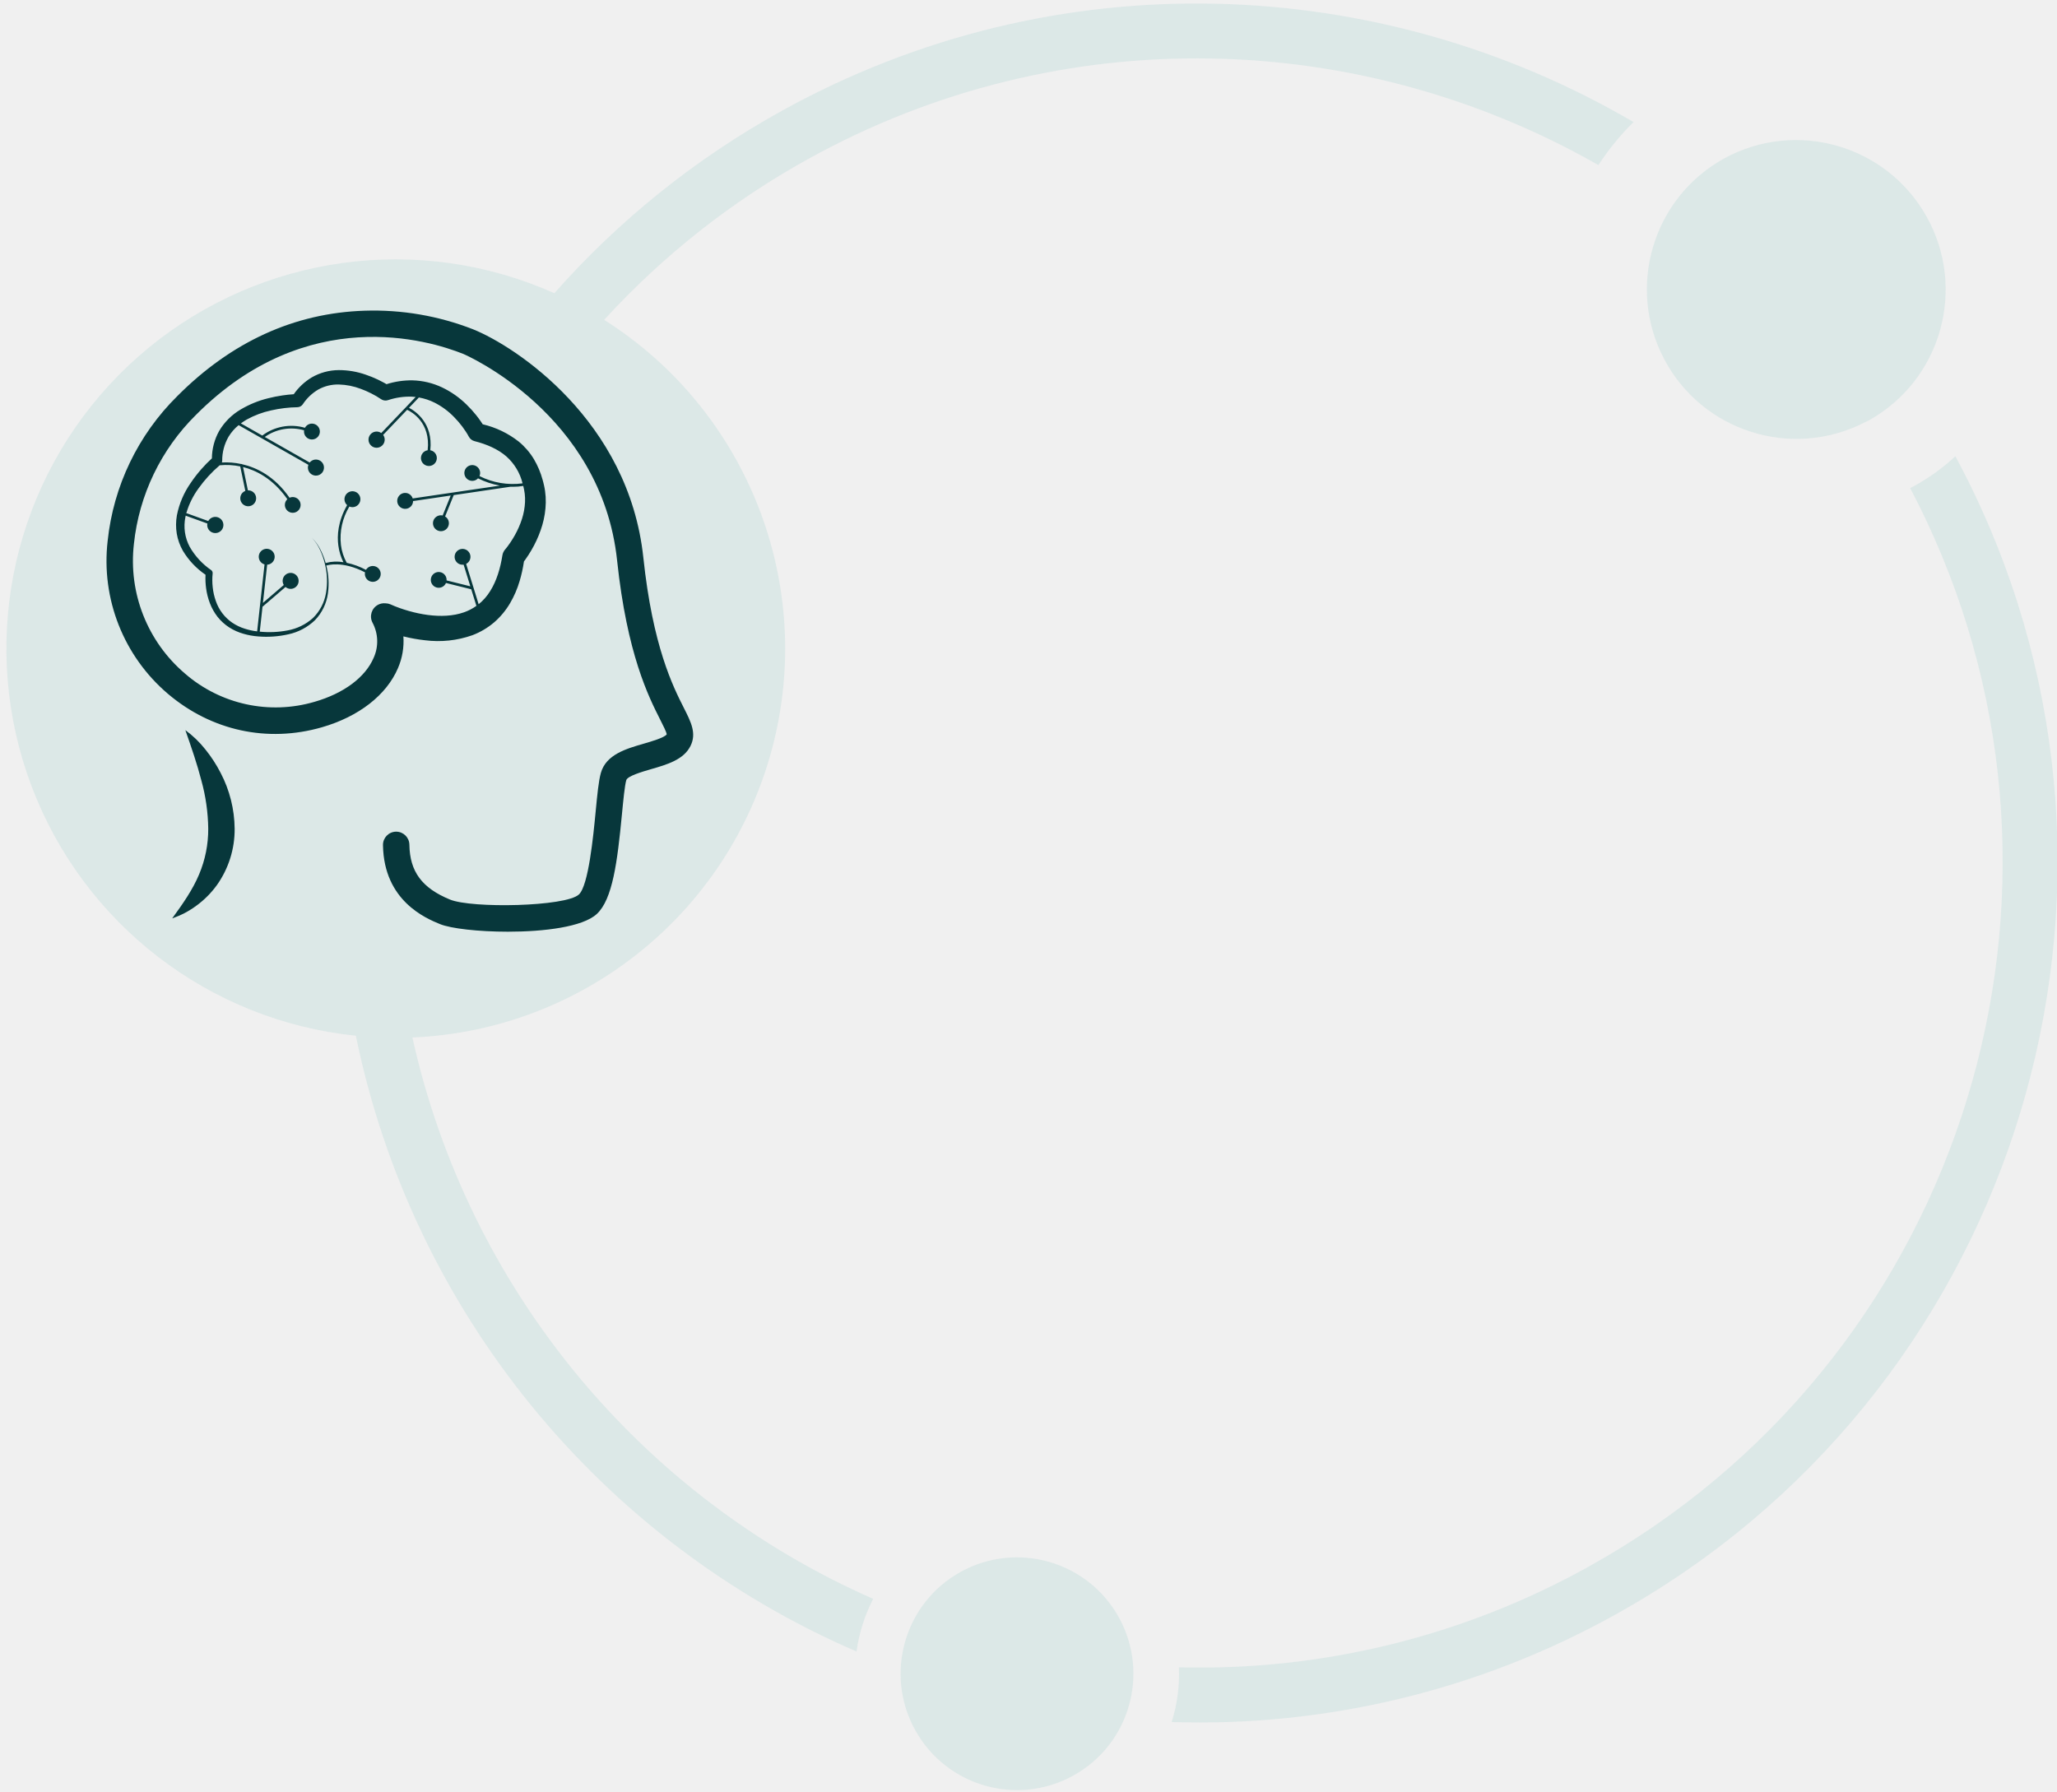
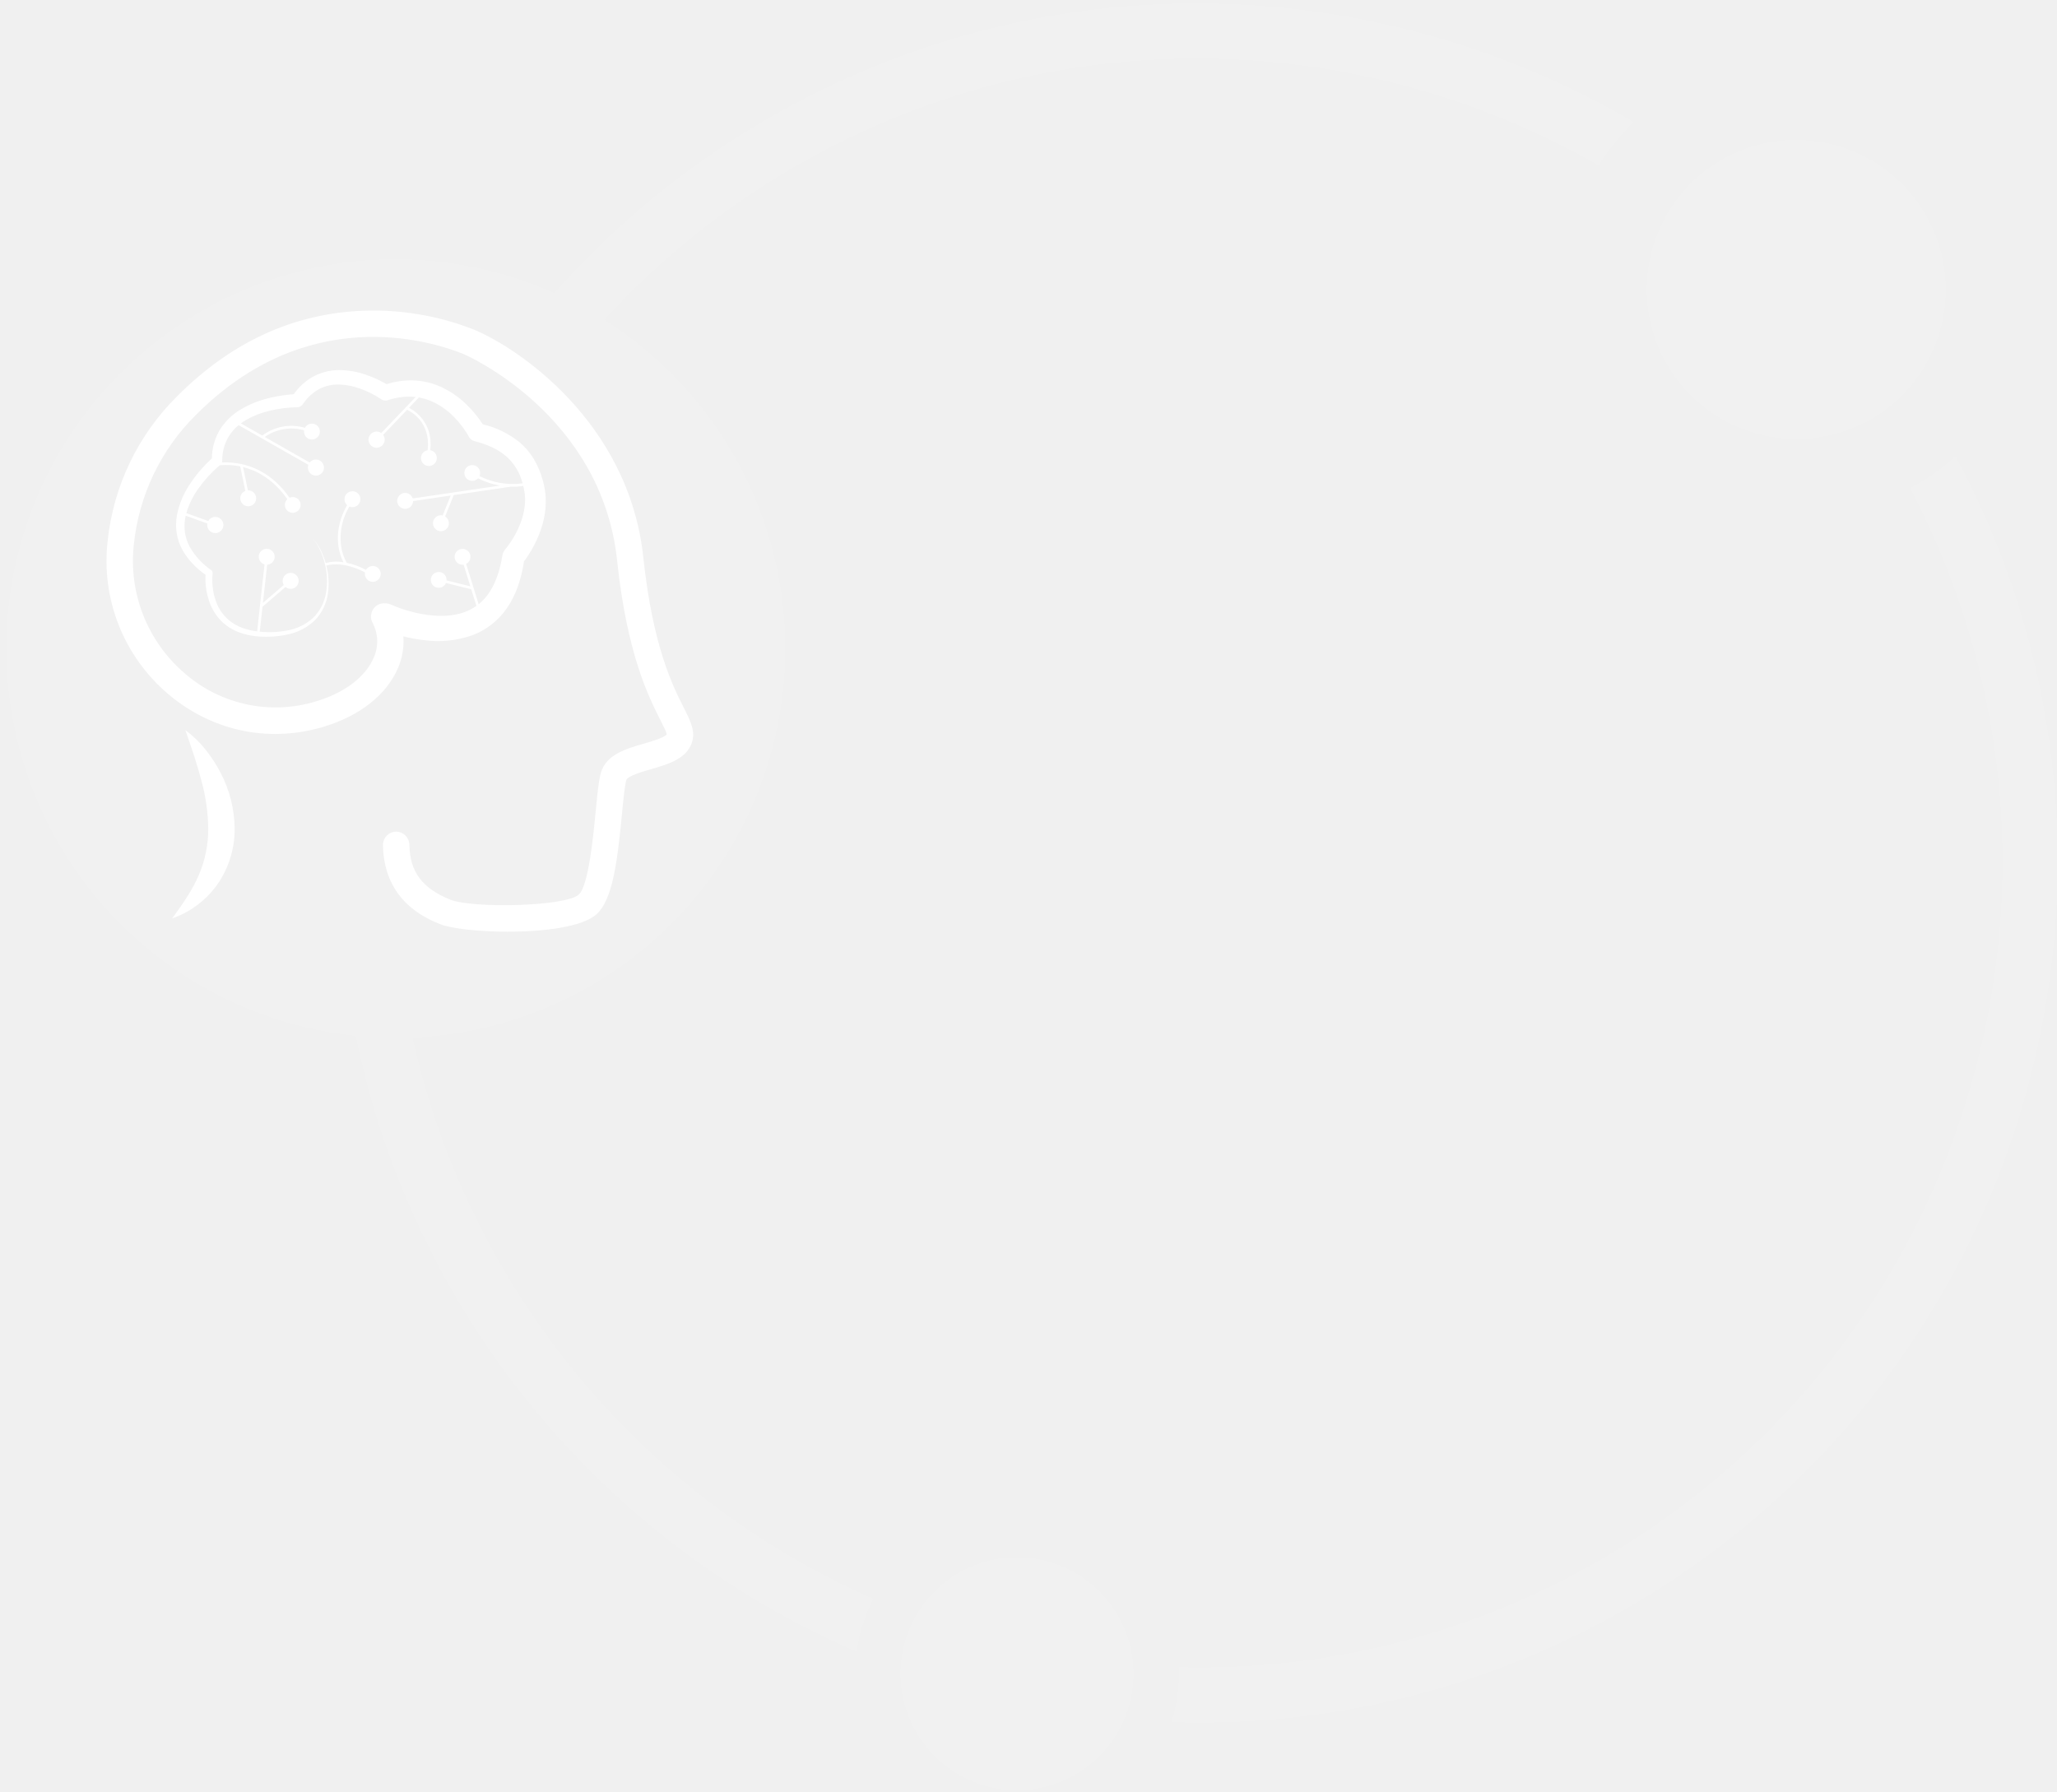
<svg xmlns="http://www.w3.org/2000/svg" width="914" height="796" viewBox="0 0 914 796">
  <defs>
    <clipPath id="b">
      <rect width="914" height="796" />
    </clipPath>
  </defs>
  <g id="a" clip-path="url(#b)">
    <g transform="translate(-139 -24)">
      <g transform="matrix(0.875, -0.485, 0.485, 0.875, -3971.948, -1219.234)" opacity="0.1">
-         <path d="M2919.382,3404.031a51.7,51.7,0,1,0,51.7,51.7A51.76,51.76,0,0,0,2919.382,3404.031Z" transform="translate(106.862 492.471)" fill="#2b9f99" />
-         <path d="M2986.49,3888.164a356.994,356.994,0,0,1-58.118-317.3,172.863,172.863,0,0,0,229.024-237.5,356.053,356.053,0,0,1,113.75-18.559c129.466,0,243.073,69.188,305.794,172.53a114.531,114.531,0,0,1,22.914-9.164c-66.555-112.3-188.975-187.759-328.708-187.759a380.18,380.18,0,0,0-127.364,21.869,174.837,174.837,0,0,0-15.84-18.259A172.872,172.872,0,1,0,2906.779,3558a381.44,381.44,0,0,0,61.912,347.031A72.414,72.414,0,0,1,2986.49,3888.164Z" transform="translate(0 0)" fill="#2b9f99" />
-         <path d="M3078.314,3309.412a66.417,66.417,0,0,0-2.8,132.776c.934.041,1.854.142,2.8.142a66.459,66.459,0,0,0,0-132.917Z" transform="translate(548.824 202.404)" fill="#2b9f99" />
-         <path d="M3445.188,3352.74q-.263,12.288-1.354,24.361c-16.255,182.141-169.692,325.41-355.993,325.41a355.194,355.194,0,0,1-180.62-49.109,72.038,72.038,0,0,1-14.6,19.7,379.468,379.468,0,0,0,195.219,53.8c200.373,0,365.185-155.145,380.642-351.617q.982-12.477,1.131-25.174a90.736,90.736,0,0,1-21.934,2.691C3446.842,3352.8,3446.017,3352.764,3445.188,3352.74Z" transform="translate(183.304 327.178)" fill="#2b9f99" />
+         <path d="M2919.382,3404.031a51.7,51.7,0,1,0,51.7,51.7A51.76,51.76,0,0,0,2919.382,3404.031Z" transform="translate(106.862 492.471)" fill="#fff" />
+         <path d="M2986.49,3888.164a356.994,356.994,0,0,1-58.118-317.3,172.863,172.863,0,0,0,229.024-237.5,356.053,356.053,0,0,1,113.75-18.559c129.466,0,243.073,69.188,305.794,172.53a114.531,114.531,0,0,1,22.914-9.164c-66.555-112.3-188.975-187.759-328.708-187.759a380.18,380.18,0,0,0-127.364,21.869,174.837,174.837,0,0,0-15.84-18.259A172.872,172.872,0,1,0,2906.779,3558a381.44,381.44,0,0,0,61.912,347.031A72.414,72.414,0,0,1,2986.49,3888.164Z" transform="translate(0 0)" fill="#fff" />
+         <path d="M3078.314,3309.412a66.417,66.417,0,0,0-2.8,132.776c.934.041,1.854.142,2.8.142a66.459,66.459,0,0,0,0-132.917Z" transform="translate(548.824 202.404)" fill="#fff" />
+         <path d="M3445.188,3352.74q-.263,12.288-1.354,24.361c-16.255,182.141-169.692,325.41-355.993,325.41a355.194,355.194,0,0,1-180.62-49.109,72.038,72.038,0,0,1-14.6,19.7,379.468,379.468,0,0,0,195.219,53.8c200.373,0,365.185-155.145,380.642-351.617q.982-12.477,1.131-25.174a90.736,90.736,0,0,1-21.934,2.691C3446.842,3352.8,3446.017,3352.764,3445.188,3352.74Z" transform="translate(183.304 327.178)" fill="#fff" />
      </g>
      <g transform="translate(186.334 162)">
-         <path d="M360.783,827.483c-4.825-9.53-13.809-27.269-17.991-66.75-6.451-60.9-56.792-93.891-75.644-101.464A121.463,121.463,0,0,0,218.868,651c-31.124,1.022-59.1,13.789-83.159,37.949a106.007,106.007,0,0,0-30.95,64.369,77.52,77.52,0,0,0,26.788,67.924c19.318,16.409,44.251,21.826,68.41,14.86,16.386-4.725,28.71-14.309,33.811-26.3a30.118,30.118,0,0,0,2.4-14.089,70.6,70.6,0,0,0,9.553,1.721,45.841,45.841,0,0,0,21.117-2.242,32.832,32.832,0,0,0,9.657-5.712,34.21,34.21,0,0,0,7.094-8.547,43.947,43.947,0,0,0,4.225-9.793,61.593,61.593,0,0,0,1.926-8.725l.629-.853c.479-.67.938-1.344,1.377-2.028q1.322-2.049,2.456-4.2a49.363,49.363,0,0,0,3.7-9.1,38.379,38.379,0,0,0,1.535-9.972,32.37,32.37,0,0,0-.318-5.144c-.122-.856-.271-1.706-.471-2.548-.18-.878-.386-1.571-.6-2.374a37.24,37.24,0,0,0-3.9-9.254,30.325,30.325,0,0,0-6.714-7.776,41.1,41.1,0,0,0-16.02-7.7q-.417-.655-.849-1.283c-.622-.912-1.283-1.783-1.957-2.646a50.027,50.027,0,0,0-4.411-4.865,40.169,40.169,0,0,0-10.882-7.61,32.646,32.646,0,0,0-13.117-3.116,36.5,36.5,0,0,0-11.519,1.7c-.37-.217-.736-.425-1.12-.639q-1.3-.716-2.637-1.354a49.4,49.4,0,0,0-5.5-2.235,36.124,36.124,0,0,0-11.927-2.029,24.254,24.254,0,0,0-12.091,3.274,26.147,26.147,0,0,0-7.948,7.447c-1.708.1-3.315.291-4.98.527A62.349,62.349,0,0,0,176.1,689.9a44.917,44.917,0,0,0-12.2,4.97,26.96,26.96,0,0,0-9.616,9.593,25.5,25.5,0,0,0-3.206,12.152,61.106,61.106,0,0,0-4.677,4.776,59.679,59.679,0,0,0-4.733,6.133,37.857,37.857,0,0,0-6.148,14.435,24.335,24.335,0,0,0-.054,8.075,23.186,23.186,0,0,0,2.7,7.6,34.2,34.2,0,0,0,10.085,10.691,32.139,32.139,0,0,0,.251,5.977A29.1,29.1,0,0,0,150.2,781a23.444,23.444,0,0,0,3.418,6.061,21.307,21.307,0,0,0,5.164,4.667,23.5,23.5,0,0,0,6.274,2.812,31.326,31.326,0,0,0,6.665,1.2,43.979,43.979,0,0,0,13.328-.946,24.407,24.407,0,0,0,11.813-6.258,21.275,21.275,0,0,0,5.779-11.955,31.887,31.887,0,0,0-.734-12.395.565.565,0,0,0,.31-.009c.071-.023,6.754-2.213,16.9,3.084a3.524,3.524,0,1,0,.426-1.107A33.011,33.011,0,0,0,211,763.019a21.545,21.545,0,0,1-2.583-7.951,27.061,27.061,0,0,1,3.749-17.056,3.505,3.505,0,0,0,3.7-.6,3.536,3.536,0,1,0-4.98-.3,3.5,3.5,0,0,0,.289.268c-4.165,7.282-4.483,13.652-3.918,17.909a23.473,23.473,0,0,0,2.254,7.471,17.549,17.549,0,0,0-7.672.3.6.6,0,0,0-.192.114,32.359,32.359,0,0,0-2.3-5.937,19.244,19.244,0,0,0-3.83-5.322,19.131,19.131,0,0,1,3.633,5.42,32.293,32.293,0,0,1,2.142,6.175,31.507,31.507,0,0,1,.489,12.921,20.155,20.155,0,0,1-5.831,11.155,22.865,22.865,0,0,1-11.275,5.485,43.34,43.34,0,0,1-12.326.542l1.223-11.067,10.221-8.78a3.478,3.478,0,0,0,1.444.739,3.554,3.554,0,1,0-2.215-1.628l-9.261,7.956,1.877-16.981a3.489,3.489,0,0,0,2.1-.837,3.536,3.536,0,1,0-4.975-.375,3.506,3.506,0,0,0,1.707,1.093l-3.288,29.756a29.121,29.121,0,0,1-5.439-1.175,21.111,21.111,0,0,1-5.594-2.668A19.155,19.155,0,0,1,152.83,780a26.194,26.194,0,0,1-1.382-6.069,28.521,28.521,0,0,1-.036-6.182,1.618,1.618,0,0,0-.651-1.487,31.688,31.688,0,0,1-9.53-10.325,19.63,19.63,0,0,1-1.911-13.279c.041-.209.1-.416.146-.624a.59.59,0,0,0,.211.137l9.382,3.39a3.6,3.6,0,1,0,.4-1.107l-9.389-3.392a.568.568,0,0,0-.38,0,35.388,35.388,0,0,1,5.458-11.124,57.029,57.029,0,0,1,9.394-10.251,30.469,30.469,0,0,1,9.126.5l2.266,10.88a3.484,3.484,0,0,0-1.3.872,3.553,3.553,0,0,0,.177,5.007,3.517,3.517,0,0,0,4.985-.178,3.553,3.553,0,0,0-.177-5.007,3.508,3.508,0,0,0-2.541-.946l-2.154-10.343c5.592,1.4,13.253,5.042,19.677,14.282a3.5,3.5,0,1,0,1.4-.808,3.485,3.485,0,0,0-.416.168c-6.614-9.539-14.61-13.428-21.081-14.9a.587.587,0,0,0-.466-.107l0,0a32.553,32.553,0,0,0-8.541-.669,2.35,2.35,0,0,0,.16-.787,21.025,21.025,0,0,1,2.854-10.7,19.979,19.979,0,0,1,4.449-5.1l30.993,17.629a3.575,3.575,0,1,0,.58-1.024l-19.952-11.35a20.4,20.4,0,0,1,17.466-2.965,3.528,3.528,0,1,0,.377-1.116,21.505,21.505,0,0,0-18.954,3.45l-9.507-5.407a26.162,26.162,0,0,1,2.585-1.7A39.626,39.626,0,0,1,177.4,695.3a56.807,56.807,0,0,1,5.828-1.017,51.331,51.331,0,0,1,5.811-.394,2.953,2.953,0,0,0,2.406-1.273l.022-.032a20.847,20.847,0,0,1,6.968-6.607,17.989,17.989,0,0,1,9.077-2.187,29.691,29.691,0,0,1,9.72,1.931,42.583,42.583,0,0,1,4.694,2.048c.764.387,1.517.8,2.254,1.229.714.417,1.5.91,2.066,1.306a3.455,3.455,0,0,0,3.021.459l.077-.025a30.181,30.181,0,0,1,10.6-1.543c.562.028,1.121.083,1.678.148l-15.284,16.012c-.006,0-.01-.01-.016-.014a3.6,3.6,0,1,0,.856.838l10.643-11.149c1.907.879,10.565,5.582,9.129,17.963a3.512,3.512,0,0,0-2.571,1.828,3.531,3.531,0,1,0,4.769-1.47,3.464,3.464,0,0,0-1.022-.339c1.351-12.24-6.86-17.518-9.459-18.867l4.383-4.592a25.283,25.283,0,0,1,7.009,2.321,32.518,32.518,0,0,1,8.65,6.4,42.167,42.167,0,0,1,3.6,4.174c.547.739,1.088,1.487,1.582,2.253.249.382.492.767.721,1.149.218.361.477.815.6,1.064a3.976,3.976,0,0,0,2.548,2.042l.106.027c5.3,1.348,10.284,3.488,14.055,6.764a23.454,23.454,0,0,1,7.2,11.968,32.919,32.919,0,0,1-19.133-3.228,3.509,3.509,0,1,0-2.177,1.962,3.491,3.491,0,0,0,1.514-.961,35.548,35.548,0,0,0,9.74,3.226l-38.76,5.708a3.51,3.51,0,0,0-6.045-1.194,3.534,3.534,0,1,0,5.4,4.563,3.516,3.516,0,0,0,.812-2.2l16.725-2.463-3.58,8.86a3.488,3.488,0,0,0-2.483.355,3.539,3.539,0,1,0,4.8,1.359,3.493,3.493,0,0,0-1.232-1.27l3.839-9.5,25.249-3.718c.368.012.728.02,1.068.02a26.2,26.2,0,0,0,4.574-.369c.136.554.284,1.145.364,1.632.129.6.218,1.208.29,1.82a23.218,23.218,0,0,1,.134,3.706,29.018,29.018,0,0,1-1.355,7.48,39.8,39.8,0,0,1-3.153,7.222c-.647,1.161-1.351,2.3-2.1,3.4-.373.55-.759,1.087-1.152,1.608l-.592.764-.534.642-.038.044a5.23,5.23,0,0,0-1.132,2.513c-.918,5.773-2.57,11.348-5.406,15.851a23.055,23.055,0,0,1-5.152,5.878L264.053,763.5a3.524,3.524,0,1,0-2.621.234,3.481,3.481,0,0,0,1.5.114l2.984,9.62-10.552-2.624a3.509,3.509,0,1,0-.274,1.146l11.233,2.794,2.286,7.37a21.717,21.717,0,0,1-5.5,2.858c-4.854,1.717-10.47,1.922-16.075,1.184a59.648,59.648,0,0,1-8.41-1.762c-1.389-.395-2.77-.836-4.128-1.319-.679-.242-1.352-.494-2.011-.756-.63-.25-1.373-.562-1.826-.775l-.075-.034-.129-.057a5.822,5.822,0,0,0-2.137-.47l-.078-.008-.124,0a5.8,5.8,0,0,0-3.2.644,5.9,5.9,0,0,0-2.467,7.956,17.669,17.669,0,0,1,.535,15.561c-3.708,8.714-13.278,15.858-26.259,19.6a61.385,61.385,0,0,1-57.592-12.53,65.739,65.739,0,0,1-22.708-57.6,94.48,94.48,0,0,1,27.588-57.364c49.356-49.566,103.4-33.253,118.784-27.073.613.246,61.411,26.419,68.333,91.769,4.41,41.64,14.031,60.639,19.2,70.845,1.276,2.518,2.712,5.357,2.847,6.417-1,1.488-6.961,3.209-10.2,4.145-7.845,2.266-16.739,4.833-19.052,12.969-1.012,3.555-1.6,9.642-2.338,17.347-1.021,10.619-3.146,32.717-7.438,36.7-5.868,5.439-47.569,6.245-57.273,2.255-12.461-5.124-17.856-12.412-18.042-24.367a5.88,5.88,0,0,0-5.864-5.8h-.093a5.88,5.88,0,0,0-5.776,5.982c.383,24.834,19.159,32.554,25.329,35.09,4.786,1.969,17.077,3.378,30.182,3.378,16.027,0,33.272-2.108,39.5-7.879,7.025-6.511,9.133-23.149,11.16-44.222.629-6.543,1.223-12.722,1.94-15.244.527-1.852,7.348-3.822,11.012-4.881,7.113-2.053,14.467-4.178,17.523-10.317C366.516,838.807,363.986,833.809,360.783,827.483Z" transform="translate(-104.262 -650.937)" fill="#07373b" />
-         <path d="M157.057,902.693a45.43,45.43,0,0,0-8.889-8.565c2.716,7.764,5.236,15.06,7.11,22.348a84.445,84.445,0,0,1,3.058,21.414,51.465,51.465,0,0,1-4.071,20.346c-2.763,6.621-7.079,12.872-11.955,19.543a44.179,44.179,0,0,0,5.679-2.456,40.679,40.679,0,0,0,5.277-3.351,41.11,41.11,0,0,0,8.994-9.111,42.646,42.646,0,0,0,7.807-24.952,54.522,54.522,0,0,0-6.219-24.781A60.582,60.582,0,0,0,157.057,902.693Z" transform="translate(-113.14 -707.682)" fill="#07373b" />
+         <path d="M360.783,827.483c-4.825-9.53-13.809-27.269-17.991-66.75-6.451-60.9-56.792-93.891-75.644-101.464A121.463,121.463,0,0,0,218.868,651c-31.124,1.022-59.1,13.789-83.159,37.949a106.007,106.007,0,0,0-30.95,64.369,77.52,77.52,0,0,0,26.788,67.924c19.318,16.409,44.251,21.826,68.41,14.86,16.386-4.725,28.71-14.309,33.811-26.3a30.118,30.118,0,0,0,2.4-14.089,70.6,70.6,0,0,0,9.553,1.721,45.841,45.841,0,0,0,21.117-2.242,32.832,32.832,0,0,0,9.657-5.712,34.21,34.21,0,0,0,7.094-8.547,43.947,43.947,0,0,0,4.225-9.793,61.593,61.593,0,0,0,1.926-8.725l.629-.853c.479-.67.938-1.344,1.377-2.028q1.322-2.049,2.456-4.2a49.363,49.363,0,0,0,3.7-9.1,38.379,38.379,0,0,0,1.535-9.972,32.37,32.37,0,0,0-.318-5.144c-.122-.856-.271-1.706-.471-2.548-.18-.878-.386-1.571-.6-2.374a37.24,37.24,0,0,0-3.9-9.254,30.325,30.325,0,0,0-6.714-7.776,41.1,41.1,0,0,0-16.02-7.7q-.417-.655-.849-1.283c-.622-.912-1.283-1.783-1.957-2.646a50.027,50.027,0,0,0-4.411-4.865,40.169,40.169,0,0,0-10.882-7.61,32.646,32.646,0,0,0-13.117-3.116,36.5,36.5,0,0,0-11.519,1.7c-.37-.217-.736-.425-1.12-.639q-1.3-.716-2.637-1.354a49.4,49.4,0,0,0-5.5-2.235,36.124,36.124,0,0,0-11.927-2.029,24.254,24.254,0,0,0-12.091,3.274,26.147,26.147,0,0,0-7.948,7.447c-1.708.1-3.315.291-4.98.527A62.349,62.349,0,0,0,176.1,689.9a44.917,44.917,0,0,0-12.2,4.97,26.96,26.96,0,0,0-9.616,9.593,25.5,25.5,0,0,0-3.206,12.152,61.106,61.106,0,0,0-4.677,4.776,59.679,59.679,0,0,0-4.733,6.133,37.857,37.857,0,0,0-6.148,14.435,24.335,24.335,0,0,0-.054,8.075,23.186,23.186,0,0,0,2.7,7.6,34.2,34.2,0,0,0,10.085,10.691,32.139,32.139,0,0,0,.251,5.977A29.1,29.1,0,0,0,150.2,781a23.444,23.444,0,0,0,3.418,6.061,21.307,21.307,0,0,0,5.164,4.667,23.5,23.5,0,0,0,6.274,2.812,31.326,31.326,0,0,0,6.665,1.2,43.979,43.979,0,0,0,13.328-.946,24.407,24.407,0,0,0,11.813-6.258,21.275,21.275,0,0,0,5.779-11.955,31.887,31.887,0,0,0-.734-12.395.565.565,0,0,0,.31-.009c.071-.023,6.754-2.213,16.9,3.084a3.524,3.524,0,1,0,.426-1.107A33.011,33.011,0,0,0,211,763.019a21.545,21.545,0,0,1-2.583-7.951,27.061,27.061,0,0,1,3.749-17.056,3.505,3.505,0,0,0,3.7-.6,3.536,3.536,0,1,0-4.98-.3,3.5,3.5,0,0,0,.289.268c-4.165,7.282-4.483,13.652-3.918,17.909a23.473,23.473,0,0,0,2.254,7.471,17.549,17.549,0,0,0-7.672.3.6.6,0,0,0-.192.114,32.359,32.359,0,0,0-2.3-5.937,19.244,19.244,0,0,0-3.83-5.322,19.131,19.131,0,0,1,3.633,5.42,32.293,32.293,0,0,1,2.142,6.175,31.507,31.507,0,0,1,.489,12.921,20.155,20.155,0,0,1-5.831,11.155,22.865,22.865,0,0,1-11.275,5.485,43.34,43.34,0,0,1-12.326.542l1.223-11.067,10.221-8.78a3.478,3.478,0,0,0,1.444.739,3.554,3.554,0,1,0-2.215-1.628l-9.261,7.956,1.877-16.981a3.489,3.489,0,0,0,2.1-.837,3.536,3.536,0,1,0-4.975-.375,3.506,3.506,0,0,0,1.707,1.093l-3.288,29.756a29.121,29.121,0,0,1-5.439-1.175,21.111,21.111,0,0,1-5.594-2.668A19.155,19.155,0,0,1,152.83,780a26.194,26.194,0,0,1-1.382-6.069,28.521,28.521,0,0,1-.036-6.182,1.618,1.618,0,0,0-.651-1.487,31.688,31.688,0,0,1-9.53-10.325,19.63,19.63,0,0,1-1.911-13.279c.041-.209.1-.416.146-.624a.59.59,0,0,0,.211.137l9.382,3.39a3.6,3.6,0,1,0,.4-1.107l-9.389-3.392a.568.568,0,0,0-.38,0,35.388,35.388,0,0,1,5.458-11.124,57.029,57.029,0,0,1,9.394-10.251,30.469,30.469,0,0,1,9.126.5l2.266,10.88a3.484,3.484,0,0,0-1.3.872,3.553,3.553,0,0,0,.177,5.007,3.517,3.517,0,0,0,4.985-.178,3.553,3.553,0,0,0-.177-5.007,3.508,3.508,0,0,0-2.541-.946l-2.154-10.343c5.592,1.4,13.253,5.042,19.677,14.282a3.5,3.5,0,1,0,1.4-.808,3.485,3.485,0,0,0-.416.168c-6.614-9.539-14.61-13.428-21.081-14.9a.587.587,0,0,0-.466-.107l0,0a32.553,32.553,0,0,0-8.541-.669,2.35,2.35,0,0,0,.16-.787,21.025,21.025,0,0,1,2.854-10.7,19.979,19.979,0,0,1,4.449-5.1l30.993,17.629a3.575,3.575,0,1,0,.58-1.024l-19.952-11.35a20.4,20.4,0,0,1,17.466-2.965,3.528,3.528,0,1,0,.377-1.116,21.505,21.505,0,0,0-18.954,3.45l-9.507-5.407a26.162,26.162,0,0,1,2.585-1.7A39.626,39.626,0,0,1,177.4,695.3a56.807,56.807,0,0,1,5.828-1.017,51.331,51.331,0,0,1,5.811-.394,2.953,2.953,0,0,0,2.406-1.273l.022-.032a20.847,20.847,0,0,1,6.968-6.607,17.989,17.989,0,0,1,9.077-2.187,29.691,29.691,0,0,1,9.72,1.931,42.583,42.583,0,0,1,4.694,2.048c.764.387,1.517.8,2.254,1.229.714.417,1.5.91,2.066,1.306a3.455,3.455,0,0,0,3.021.459l.077-.025a30.181,30.181,0,0,1,10.6-1.543c.562.028,1.121.083,1.678.148l-15.284,16.012c-.006,0-.01-.01-.016-.014a3.6,3.6,0,1,0,.856.838l10.643-11.149c1.907.879,10.565,5.582,9.129,17.963a3.512,3.512,0,0,0-2.571,1.828,3.531,3.531,0,1,0,4.769-1.47,3.464,3.464,0,0,0-1.022-.339c1.351-12.24-6.86-17.518-9.459-18.867l4.383-4.592a25.283,25.283,0,0,1,7.009,2.321,32.518,32.518,0,0,1,8.65,6.4,42.167,42.167,0,0,1,3.6,4.174c.547.739,1.088,1.487,1.582,2.253.249.382.492.767.721,1.149.218.361.477.815.6,1.064a3.976,3.976,0,0,0,2.548,2.042l.106.027c5.3,1.348,10.284,3.488,14.055,6.764a23.454,23.454,0,0,1,7.2,11.968,32.919,32.919,0,0,1-19.133-3.228,3.509,3.509,0,1,0-2.177,1.962,3.491,3.491,0,0,0,1.514-.961,35.548,35.548,0,0,0,9.74,3.226l-38.76,5.708a3.51,3.51,0,0,0-6.045-1.194,3.534,3.534,0,1,0,5.4,4.563,3.516,3.516,0,0,0,.812-2.2l16.725-2.463-3.58,8.86a3.488,3.488,0,0,0-2.483.355,3.539,3.539,0,1,0,4.8,1.359,3.493,3.493,0,0,0-1.232-1.27l3.839-9.5,25.249-3.718c.368.012.728.02,1.068.02a26.2,26.2,0,0,0,4.574-.369c.136.554.284,1.145.364,1.632.129.6.218,1.208.29,1.82a23.218,23.218,0,0,1,.134,3.706,29.018,29.018,0,0,1-1.355,7.48,39.8,39.8,0,0,1-3.153,7.222c-.647,1.161-1.351,2.3-2.1,3.4-.373.55-.759,1.087-1.152,1.608l-.592.764-.534.642-.038.044a5.23,5.23,0,0,0-1.132,2.513c-.918,5.773-2.57,11.348-5.406,15.851a23.055,23.055,0,0,1-5.152,5.878L264.053,763.5a3.524,3.524,0,1,0-2.621.234,3.481,3.481,0,0,0,1.5.114l2.984,9.62-10.552-2.624a3.509,3.509,0,1,0-.274,1.146l11.233,2.794,2.286,7.37a21.717,21.717,0,0,1-5.5,2.858c-4.854,1.717-10.47,1.922-16.075,1.184a59.648,59.648,0,0,1-8.41-1.762c-1.389-.395-2.77-.836-4.128-1.319-.679-.242-1.352-.494-2.011-.756-.63-.25-1.373-.562-1.826-.775l-.075-.034-.129-.057a5.822,5.822,0,0,0-2.137-.47l-.078-.008-.124,0a5.8,5.8,0,0,0-3.2.644,5.9,5.9,0,0,0-2.467,7.956,17.669,17.669,0,0,1,.535,15.561c-3.708,8.714-13.278,15.858-26.259,19.6a61.385,61.385,0,0,1-57.592-12.53,65.739,65.739,0,0,1-22.708-57.6,94.48,94.48,0,0,1,27.588-57.364c49.356-49.566,103.4-33.253,118.784-27.073.613.246,61.411,26.419,68.333,91.769,4.41,41.64,14.031,60.639,19.2,70.845,1.276,2.518,2.712,5.357,2.847,6.417-1,1.488-6.961,3.209-10.2,4.145-7.845,2.266-16.739,4.833-19.052,12.969-1.012,3.555-1.6,9.642-2.338,17.347-1.021,10.619-3.146,32.717-7.438,36.7-5.868,5.439-47.569,6.245-57.273,2.255-12.461-5.124-17.856-12.412-18.042-24.367a5.88,5.88,0,0,0-5.864-5.8h-.093a5.88,5.88,0,0,0-5.776,5.982c.383,24.834,19.159,32.554,25.329,35.09,4.786,1.969,17.077,3.378,30.182,3.378,16.027,0,33.272-2.108,39.5-7.879,7.025-6.511,9.133-23.149,11.16-44.222.629-6.543,1.223-12.722,1.94-15.244.527-1.852,7.348-3.822,11.012-4.881,7.113-2.053,14.467-4.178,17.523-10.317C366.516,838.807,363.986,833.809,360.783,827.483Z" transform="translate(-104.262 -650.937)" fill="#fff" />
+         <path d="M157.057,902.693a45.43,45.43,0,0,0-8.889-8.565c2.716,7.764,5.236,15.06,7.11,22.348a84.445,84.445,0,0,1,3.058,21.414,51.465,51.465,0,0,1-4.071,20.346c-2.763,6.621-7.079,12.872-11.955,19.543a44.179,44.179,0,0,0,5.679-2.456,40.679,40.679,0,0,0,5.277-3.351,41.11,41.11,0,0,0,8.994-9.111,42.646,42.646,0,0,0,7.807-24.952,54.522,54.522,0,0,0-6.219-24.781A60.582,60.582,0,0,0,157.057,902.693Z" transform="translate(-113.14 -707.682)" fill="#fff" />
      </g>
    </g>
  </g>
</svg>
